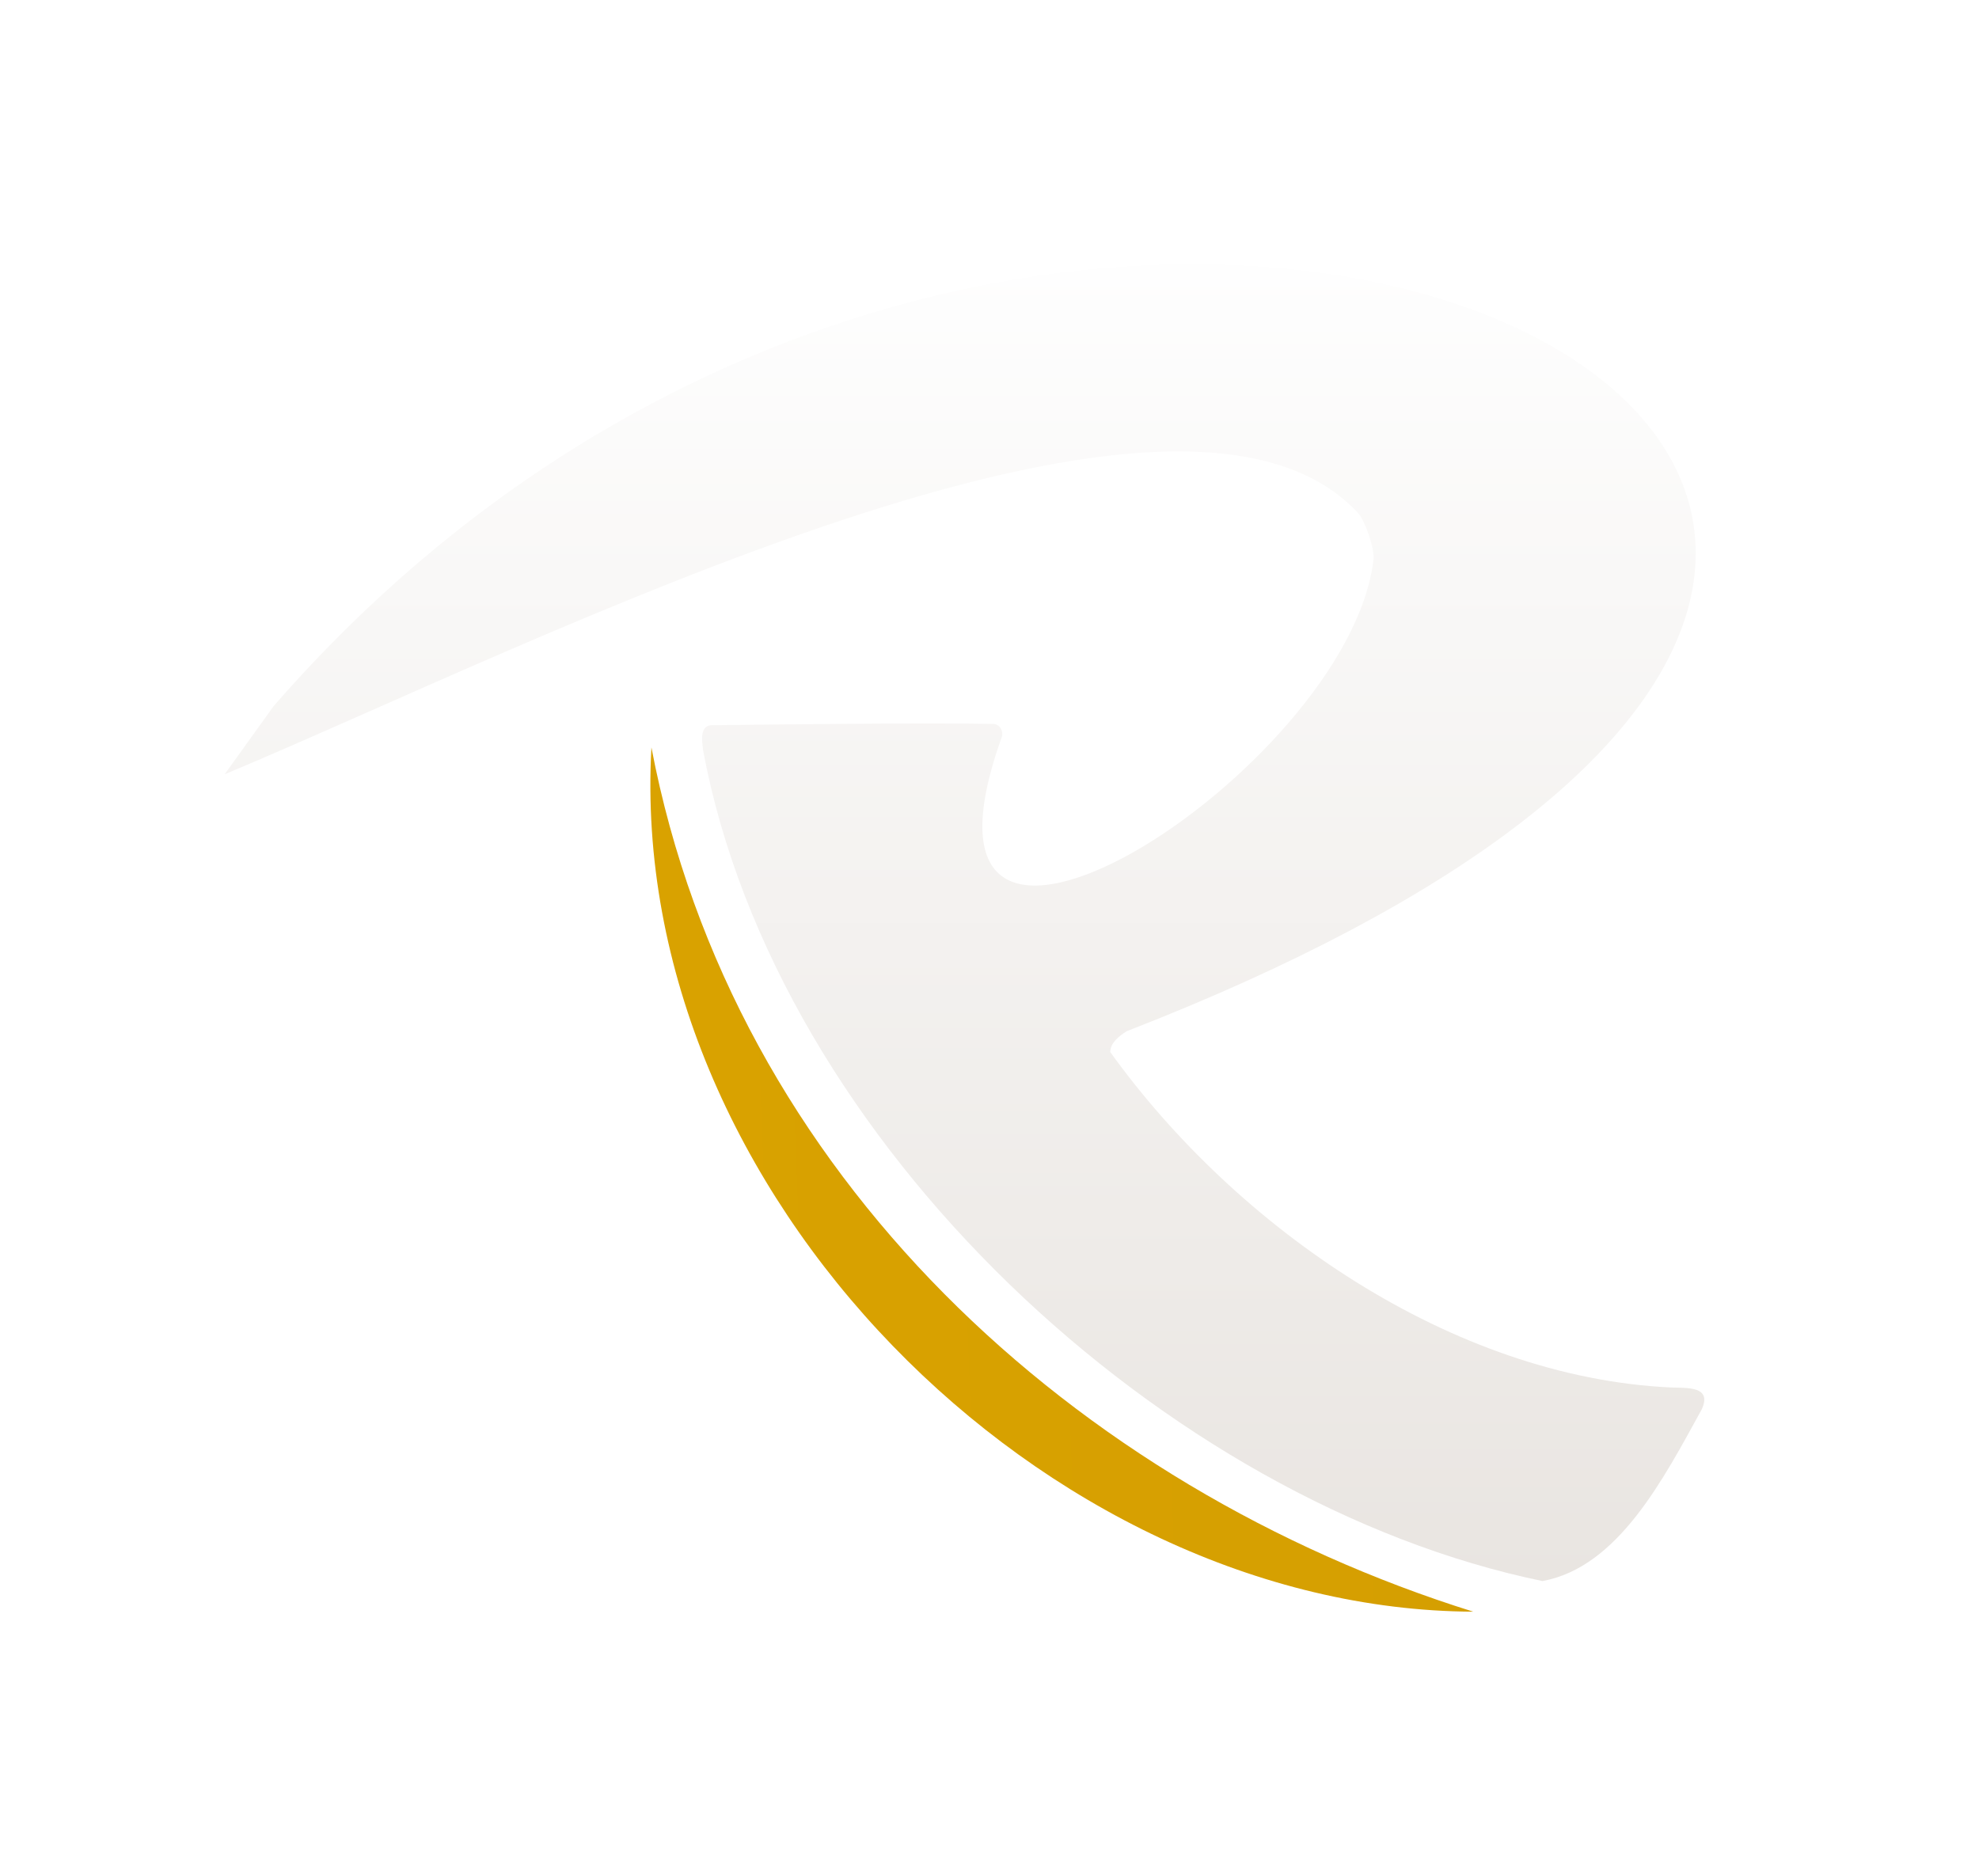
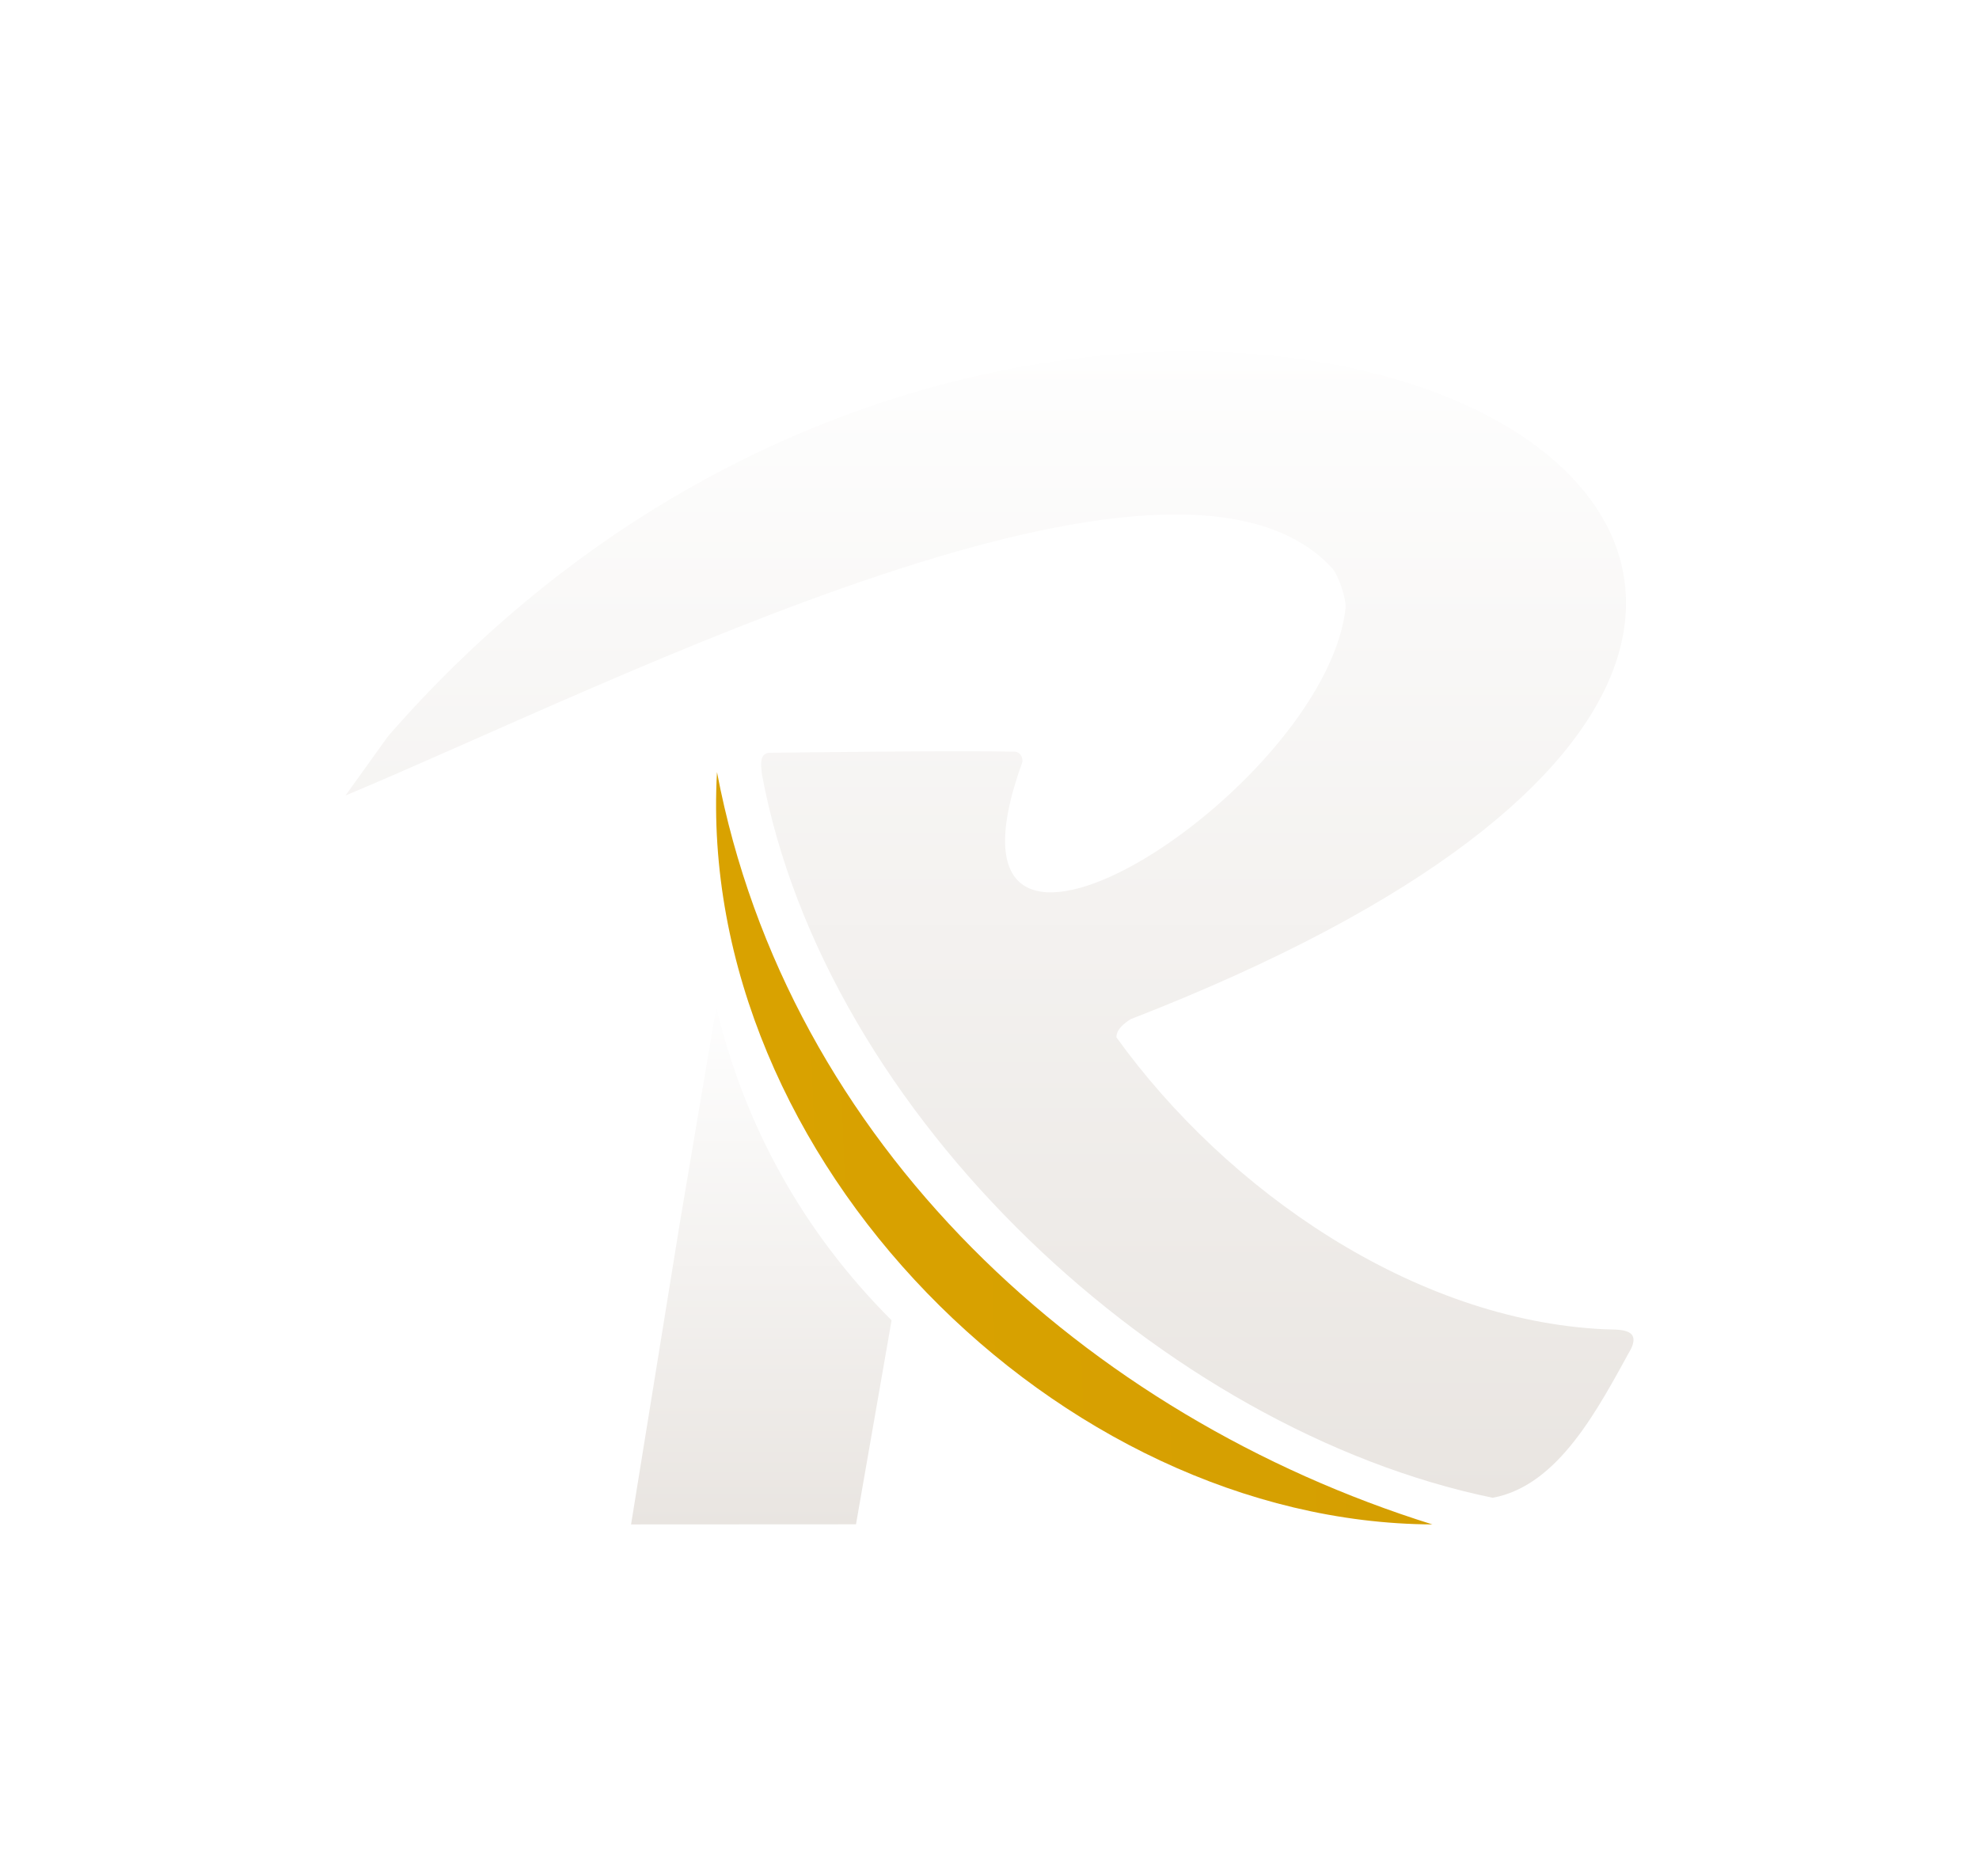
<svg xmlns="http://www.w3.org/2000/svg" id="Layer_1" version="1.1" viewBox="0 0 2451.32 2323.73">
  <defs>
    <style>
      .st0 {
        fill: url(#linear-gradient2);
      }

      .st1 {
        fill: url(#linear-gradient1);
      }

      .st2 {
-         fill: url(#linear-gradient9);
-       }
- 
-       .st3 {
-         fill: url(#linear-gradient3);
-       }
- 
-       .st4 {
-         fill: url(#linear-gradient6);
-       }
- 
-       .st5 {
-         fill: url(#linear-gradient8);
-       }
- 
-       .st6 {
-         fill: url(#linear-gradient7);
-       }
- 
-       .st7 {
-         fill: url(#linear-gradient5);
-       }
- 
-       .st8 {
-         fill: url(#linear-gradient4);
-       }
- 
-       .st9 {
-         fill: url(#linear-gradient12);
-       }
- 
-       .st10 {
-         fill: url(#linear-gradient11);
-       }
- 
-       .st11 {
-         fill: url(#linear-gradient10);
-       }
- 
-       .st12 {
        fill: url(#linear-gradient);
      }
    </style>
-     <linearGradient id="linear-gradient" x1="-1611.14" y1="-2700" x2="-1611.14" y2="-376.27" gradientTransform="translate(0 2324) scale(1 -1)" gradientUnits="userSpaceOnUse">
+     <linearGradient id="linear-gradient" x1="1225.66" y1="-2472.67" x2="1225.66" y2="-3892.61" gradientTransform="translate(0 4328)" gradientUnits="userSpaceOnUse">
      <stop offset="0" stop-color="#e9e5e1" />
-       <stop offset="1" stop-color="#fff" />
+       <stop offset="1" stop-color="#fefefe" />
    </linearGradient>
-     <linearGradient id="linear-gradient1" x1="-1883.75" y1="-1372.41" x2="-1883.75" y2="-1372.41" gradientTransform="translate(0 2324) scale(1 -1)" gradientUnits="userSpaceOnUse">
-       <stop offset="0" stop-color="#01280f" />
-       <stop offset="1" stop-color="#1a5831" />
-     </linearGradient>
-     <linearGradient id="linear-gradient2" x1="-1690.54" y1="-2392.31" x2="-1690.54" y2="-649.6" gradientTransform="translate(0 2324) scale(1 -1)" gradientUnits="userSpaceOnUse">
-       <stop offset="0" stop-color="#01280f" />
-       <stop offset="1" stop-color="#1a5831" />
-     </linearGradient>
-     <linearGradient id="linear-gradient3" x1="-2151.58" y1="-1988.36" x2="-1104.35" y2="-1988.36" gradientTransform="translate(-11.84 2136.19) rotate(-2.18) scale(1 -1)" gradientUnits="userSpaceOnUse">
+     <linearGradient id="linear-gradient1" x1="1066.94" y1="-2794.62" x2="1920.2" y2="-2794.62" gradientTransform="translate(-56.61 4271.86) rotate(-2.18)" gradientUnits="userSpaceOnUse">
      <stop offset="0" stop-color="#d9a200" />
      <stop offset="1" stop-color="#d59f01" />
    </linearGradient>
-     <linearGradient id="linear-gradient4" x1="1001.45" y1="-1369.33" x2="1001.45" y2="-1369.33" gradientTransform="translate(0 2324) scale(1 -1)" gradientUnits="userSpaceOnUse">
-       <stop offset="0" stop-color="#01280f" />
-       <stop offset="1" stop-color="#1a5831" />
-     </linearGradient>
-     <linearGradient id="linear-gradient5" x1="1194.65" y1="-2389.22" x2="1194.65" y2="-646.51" gradientTransform="translate(0 2324) scale(1 -1)" gradientUnits="userSpaceOnUse">
-       <stop offset="0" stop-color="#01280f" />
-       <stop offset="1" stop-color="#1a5831" />
-     </linearGradient>
-     <linearGradient id="linear-gradient6" x1="731.65" y1="-2095.03" x2="1778.88" y2="-2095.03" gradientTransform="translate(-11.84 2136.19) rotate(-2.18) scale(1 -1)" gradientUnits="userSpaceOnUse">
-       <stop offset="0" stop-color="#d9a200" />
-       <stop offset="1" stop-color="#d59f01" />
-     </linearGradient>
-     <linearGradient id="linear-gradient7" x1="-1611.14" y1=".27" x2="-1611.14" y2="2324" gradientTransform="translate(0 2324) scale(1 -1)" gradientUnits="userSpaceOnUse">
-       <stop offset="0" stop-color="#022d13" />
-       <stop offset="1" stop-color="#195730" />
-     </linearGradient>
-     <linearGradient id="linear-gradient8" x1="-1883.75" y1="1327.86" x2="-1883.75" y2="1327.86" gradientTransform="translate(0 2324) scale(1 -1)" gradientUnits="userSpaceOnUse">
-       <stop offset="0" stop-color="#01280f" />
-       <stop offset="1" stop-color="#1a5831" />
-     </linearGradient>
-     <linearGradient id="linear-gradient9" x1="-1645.5" y1="485.87" x2="-1645.5" y2="1905.8" gradientTransform="translate(0 2324) scale(1 -1)" gradientUnits="userSpaceOnUse">
+     <linearGradient id="linear-gradient2" x1="938.97" y1="-272.48" x2="938.97" y2="-913.14" gradientTransform="translate(4.06 2160.82)" gradientUnits="userSpaceOnUse">
      <stop offset="0" stop-color="#e9e5e1" />
      <stop offset="1" stop-color="#fefefe" />
    </linearGradient>
-     <linearGradient id="linear-gradient10" x1="-1927.45" y1="788.58" x2="-1074.2" y2="788.58" gradientTransform="translate(-11.84 2136.19) rotate(-2.18) scale(1 -1)" gradientUnits="userSpaceOnUse">
-       <stop offset="0" stop-color="#d9a200" />
-       <stop offset="1" stop-color="#d59f01" />
-     </linearGradient>
-     <linearGradient id="linear-gradient11" x1="1194.66" y1="365.51" x2="1194.66" y2="1996.71" gradientTransform="translate(0 2324) scale(1 -1)" gradientUnits="userSpaceOnUse">
-       <stop offset="0" stop-color="#e9e5e1" />
-       <stop offset="1" stop-color="#fefefe" />
-     </linearGradient>
-     <linearGradient id="linear-gradient12" x1="860.5" y1="624.04" x2="1840.71" y2="624.04" gradientTransform="translate(-11.84 2136.19) rotate(-2.18) scale(1 -1)" gradientUnits="userSpaceOnUse">
-       <stop offset="0" stop-color="#d9a200" />
-       <stop offset="1" stop-color="#d59f01" />
-     </linearGradient>
  </defs>
-   <rect class="st12" x="-2836.8" y="2700.27" width="2451.32" height="2323.73" />
-   <path class="st1" d="M-1883.75,3696.41" />
-   <path class="st0" d="M-2669.56,3648.64c412.27-172.3,1258.28-606.74,1499.82-345.81,9.4,10.15,22.15,47.33,20.49,61.61-32.58,280.11-651.15,675.04-491.24,233.04.48-7.72-3.07-14.05-10.86-15.51-94.79-1.74-296.35.87-374.85,1.73-14.83,1.91-11.63,20.31-10.28,32.97,97.2,520.95,613.21,996.91,1110.81,1099.64,100.58-18.21,160.92-136.85,210.8-227.21,14.29-31.55-20.49-28.01-41.27-29-288.9-13.62-573.7-210.62-741.47-443.84-.03-12.1,11.61-21.16,21.67-27.56,1807.45-702.45-71.58-1643.59-1128.83-430.26" />
-   <path class="st3" d="M-1017.23,4756.83c-566.31-2.56-1120.34-554.89-1087.58-1143.73,108.12,567.41,562.84,979.74,1087.58,1143.73h0Z" />
-   <path class="st8" d="M1001.45,3693.33" />
-   <path class="st7" d="M215.63,3645.55c412.27-172.3,1258.28-606.74,1499.82-345.81,9.4,10.15,22.15,47.33,20.49,61.61-32.58,280.11-651.15,675.04-491.24,233.04.48-7.72-3.07-14.05-10.86-15.51-94.79-1.74-296.35.87-374.85,1.73-14.83,1.91-11.63,20.31-10.28,32.97,97.2,520.95,613.21,996.91,1110.81,1099.64,100.58-18.21,160.92-136.85,210.8-227.21,14.29-31.55-20.49-28.01-41.27-29-288.9-13.62-573.7-210.62-741.47-443.84-.03-12.1,11.61-21.16,21.67-27.56,1807.45-702.45-71.58-1643.59-1128.83-430.26" />
-   <path class="st4" d="M1867.97,4753.75c-566.31-2.56-1120.34-554.89-1087.58-1143.73,108.12,567.41,562.84,979.74,1087.58,1143.73Z" />
-   <rect class="st6" x="-2836.8" width="2451.32" height="2323.73" />
-   <path class="st5" d="M-1883.75,996.14" />
-   <path class="st2" d="M-2443.19,968.22c335.91-140.38,1025.22-494.36,1222.02-281.76,7.66,8.27,18.05,38.56,16.7,50.2-26.55,228.23-530.55,550.01-400.25,189.88.39-6.29-2.51-11.45-8.84-12.64-77.23-1.42-241.46.71-305.42,1.41-12.08,1.55-9.47,16.55-8.37,26.86,79.2,424.45,499.63,812.26,905.07,895.97,81.96-14.83,131.11-111.5,171.75-185.13,11.65-25.71-16.7-22.82-33.63-23.62-235.39-11.1-467.45-171.61-604.14-361.63-.03-9.86,9.45-17.24,17.65-22.46C2.02,672.94-1528.98-93.88-2390.4,894.71" />
-   <path class="st11" d="M-1096.9,1871.15c-461.42-2.08-912.83-452.12-886.14-931.89,88.1,462.32,458.59,798.27,886.14,931.89Z" />
-   <path class="st10" d="M278.28,959.14c385.89-161.27,1177.77-567.92,1403.85-323.69,8.8,9.5,20.74,44.3,19.18,57.67-30.5,262.19-609.49,631.85-459.81,218.13.45-7.23-2.88-13.15-10.16-14.52-88.72-1.63-277.39.81-350.87,1.62-13.88,1.78-10.88,19.01-9.62,30.86,90.98,487.61,573.97,933.12,1039.74,1029.28,94.15-17.04,150.62-128.09,197.31-212.68,13.38-29.53-19.18-26.22-38.63-27.14-270.42-12.75-537-197.15-694.03-415.44-.03-11.33,10.86-19.81,20.28-25.8,1691.8-657.5-67-1538.42-1056.6-402.73" />
-   <path class="st9" d="M1824.89,1996.43c-530.08-2.39-1048.65-519.39-1017.99-1070.55,101.21,531.11,526.83,917.05,1017.99,1070.55Z" />
+   <path class="st2" d="M427.96,985.41c335.91-140.38,1025.22-494.36,1222.02-281.76,7.66,8.27,18.05,38.56,16.7,50.2-26.55,228.23-530.55,550.01-400.25,189.88.39-6.29-2.51-11.45-8.84-12.64-77.23-1.42-241.46.71-305.42,1.41-12.08,1.55-9.47,16.55-8.37,26.86,79.2,424.45,499.63,812.26,905.07,895.97,81.96-14.83,131.11-111.5,171.75-185.13,11.65-25.71-16.7-22.82-33.63-23.62-235.39-11.1-467.45-171.61-604.14-361.63-.03-9.86,9.45-17.24,17.65-22.46,1472.67-572.36-58.33-1339.18-919.75-350.59" />
+   <path class="st1" d="M1774.25,1888.34c-461.42-2.08-912.83-452.12-886.14-931.89,88.1,462.32,458.59,798.27,886.14,931.89Z" />
+   <path class="st0" d="M1060.3,1888.19l-278.62.15,60.74-375.42,44.85-265.24c34.44,144.8,106.16,276.95,217.1,387.83l-44.07,252.67h0Z" />
</svg>
